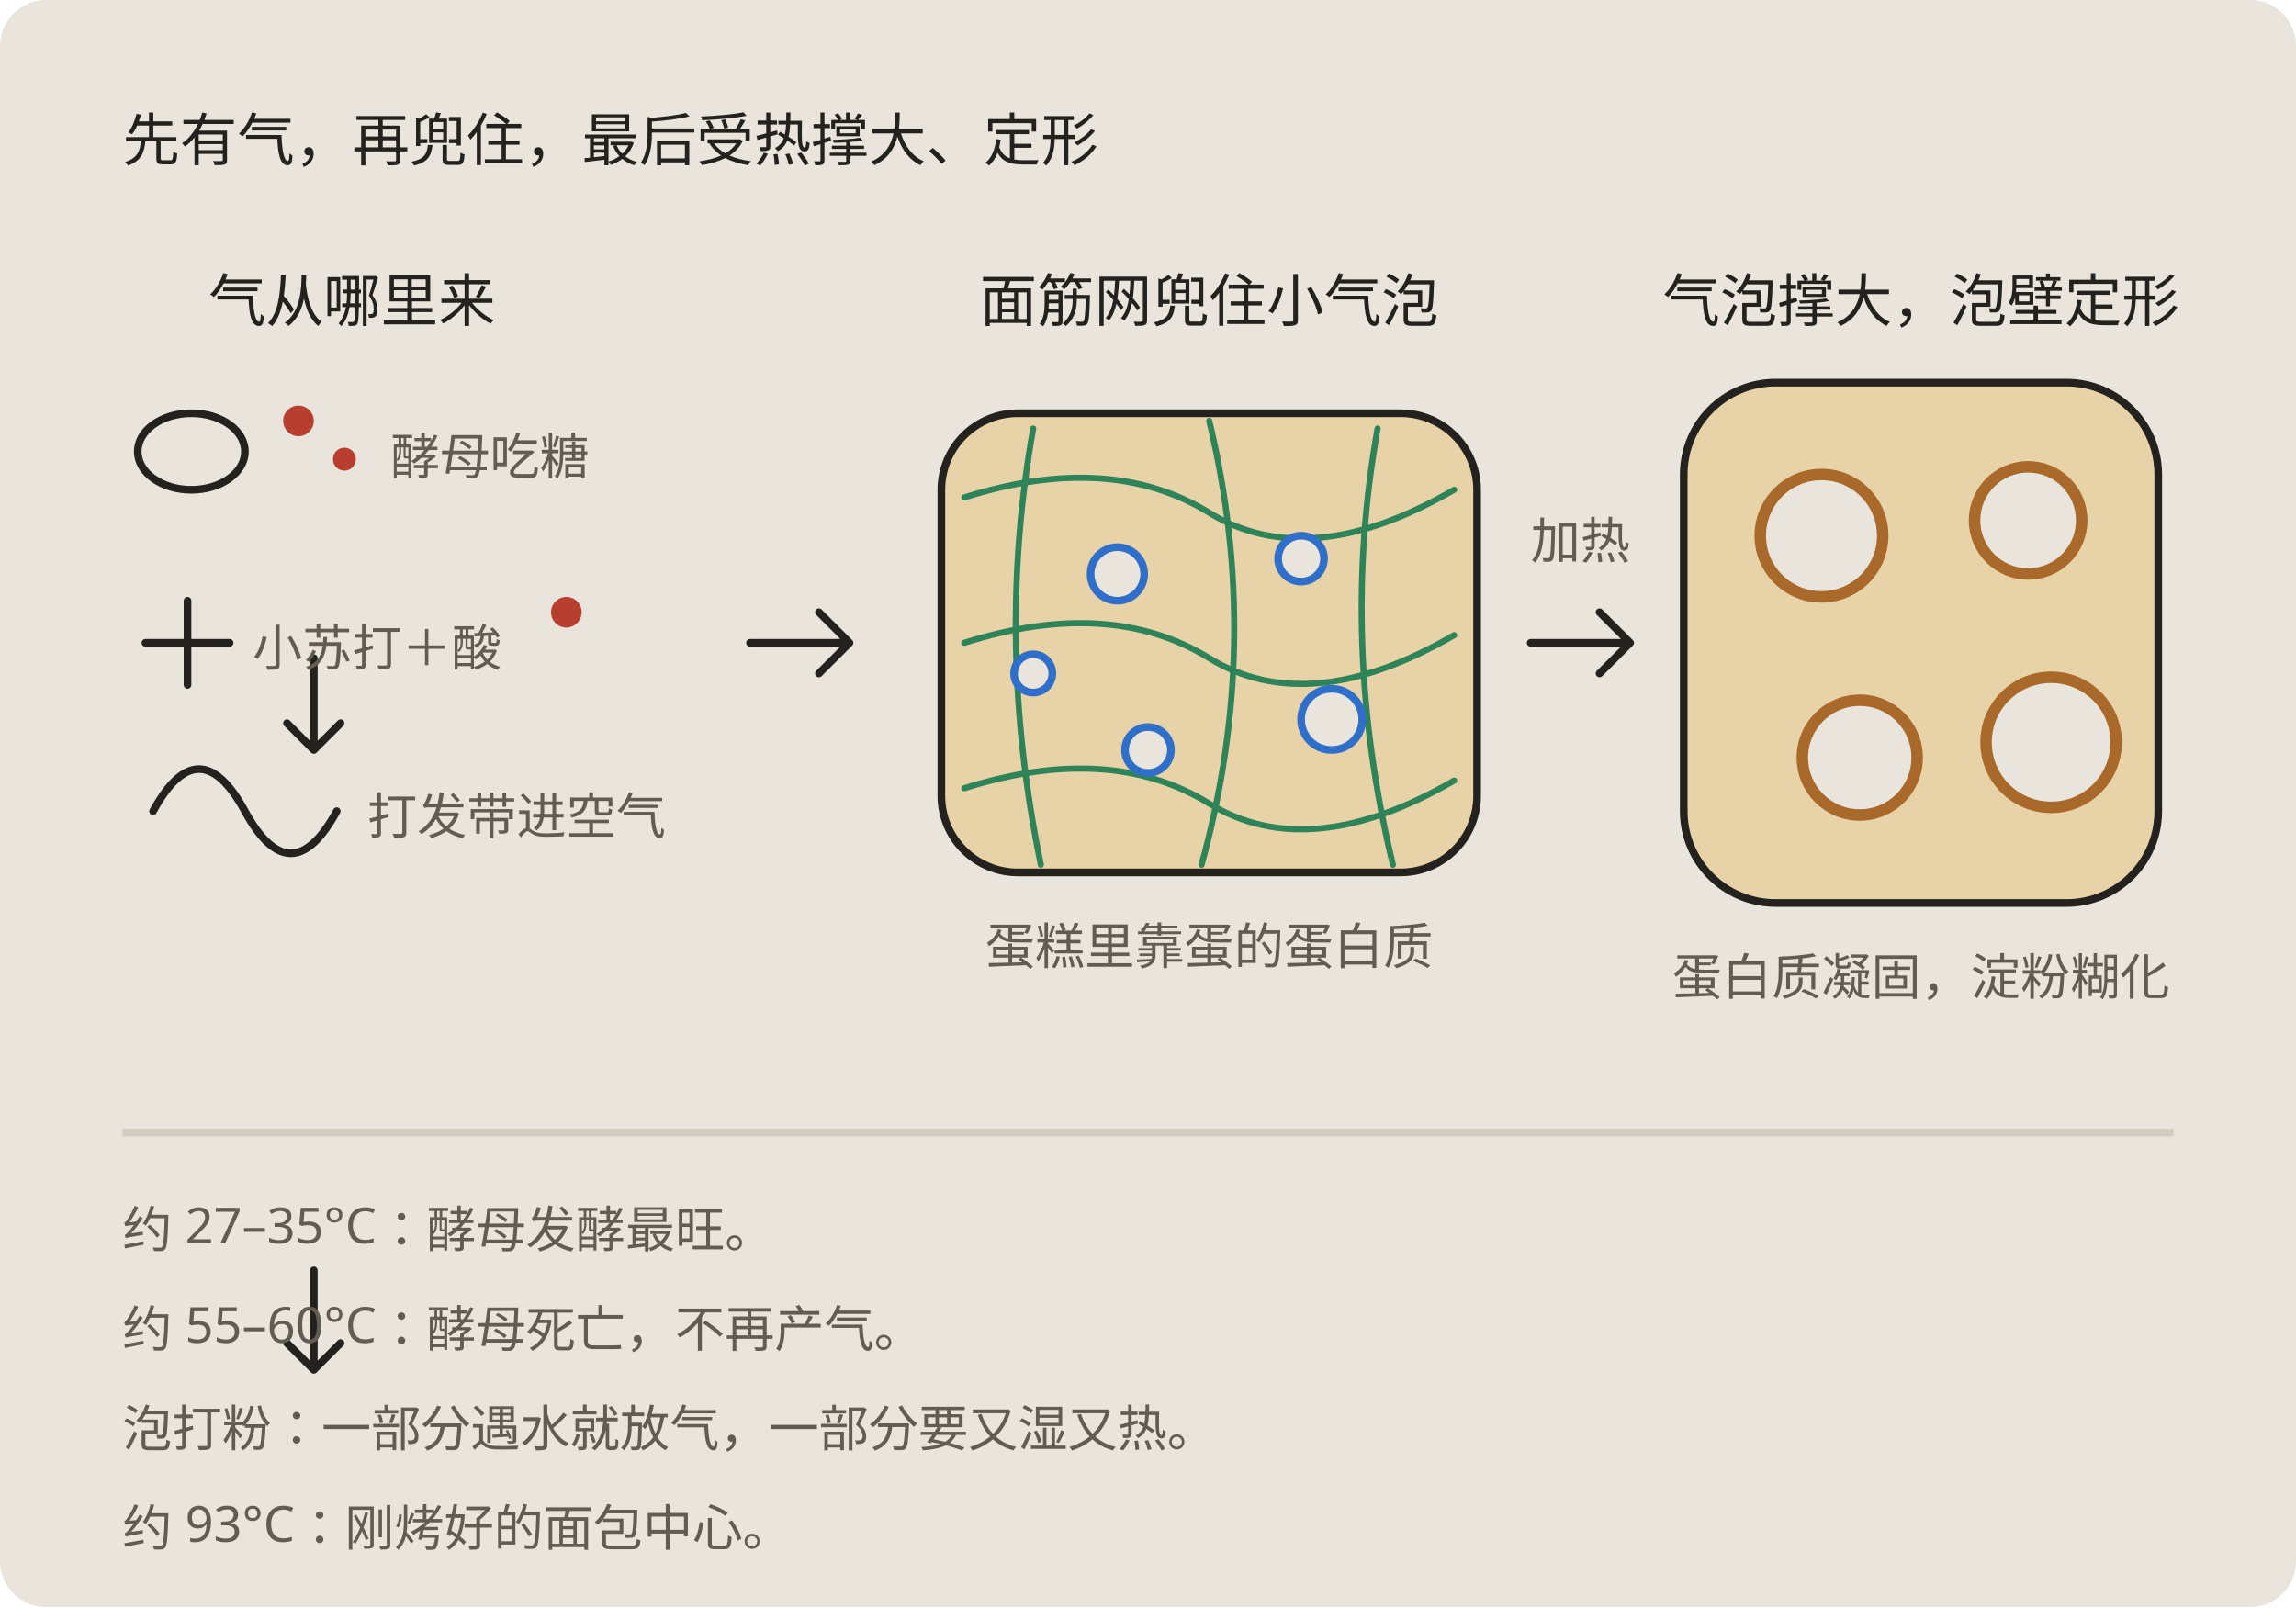
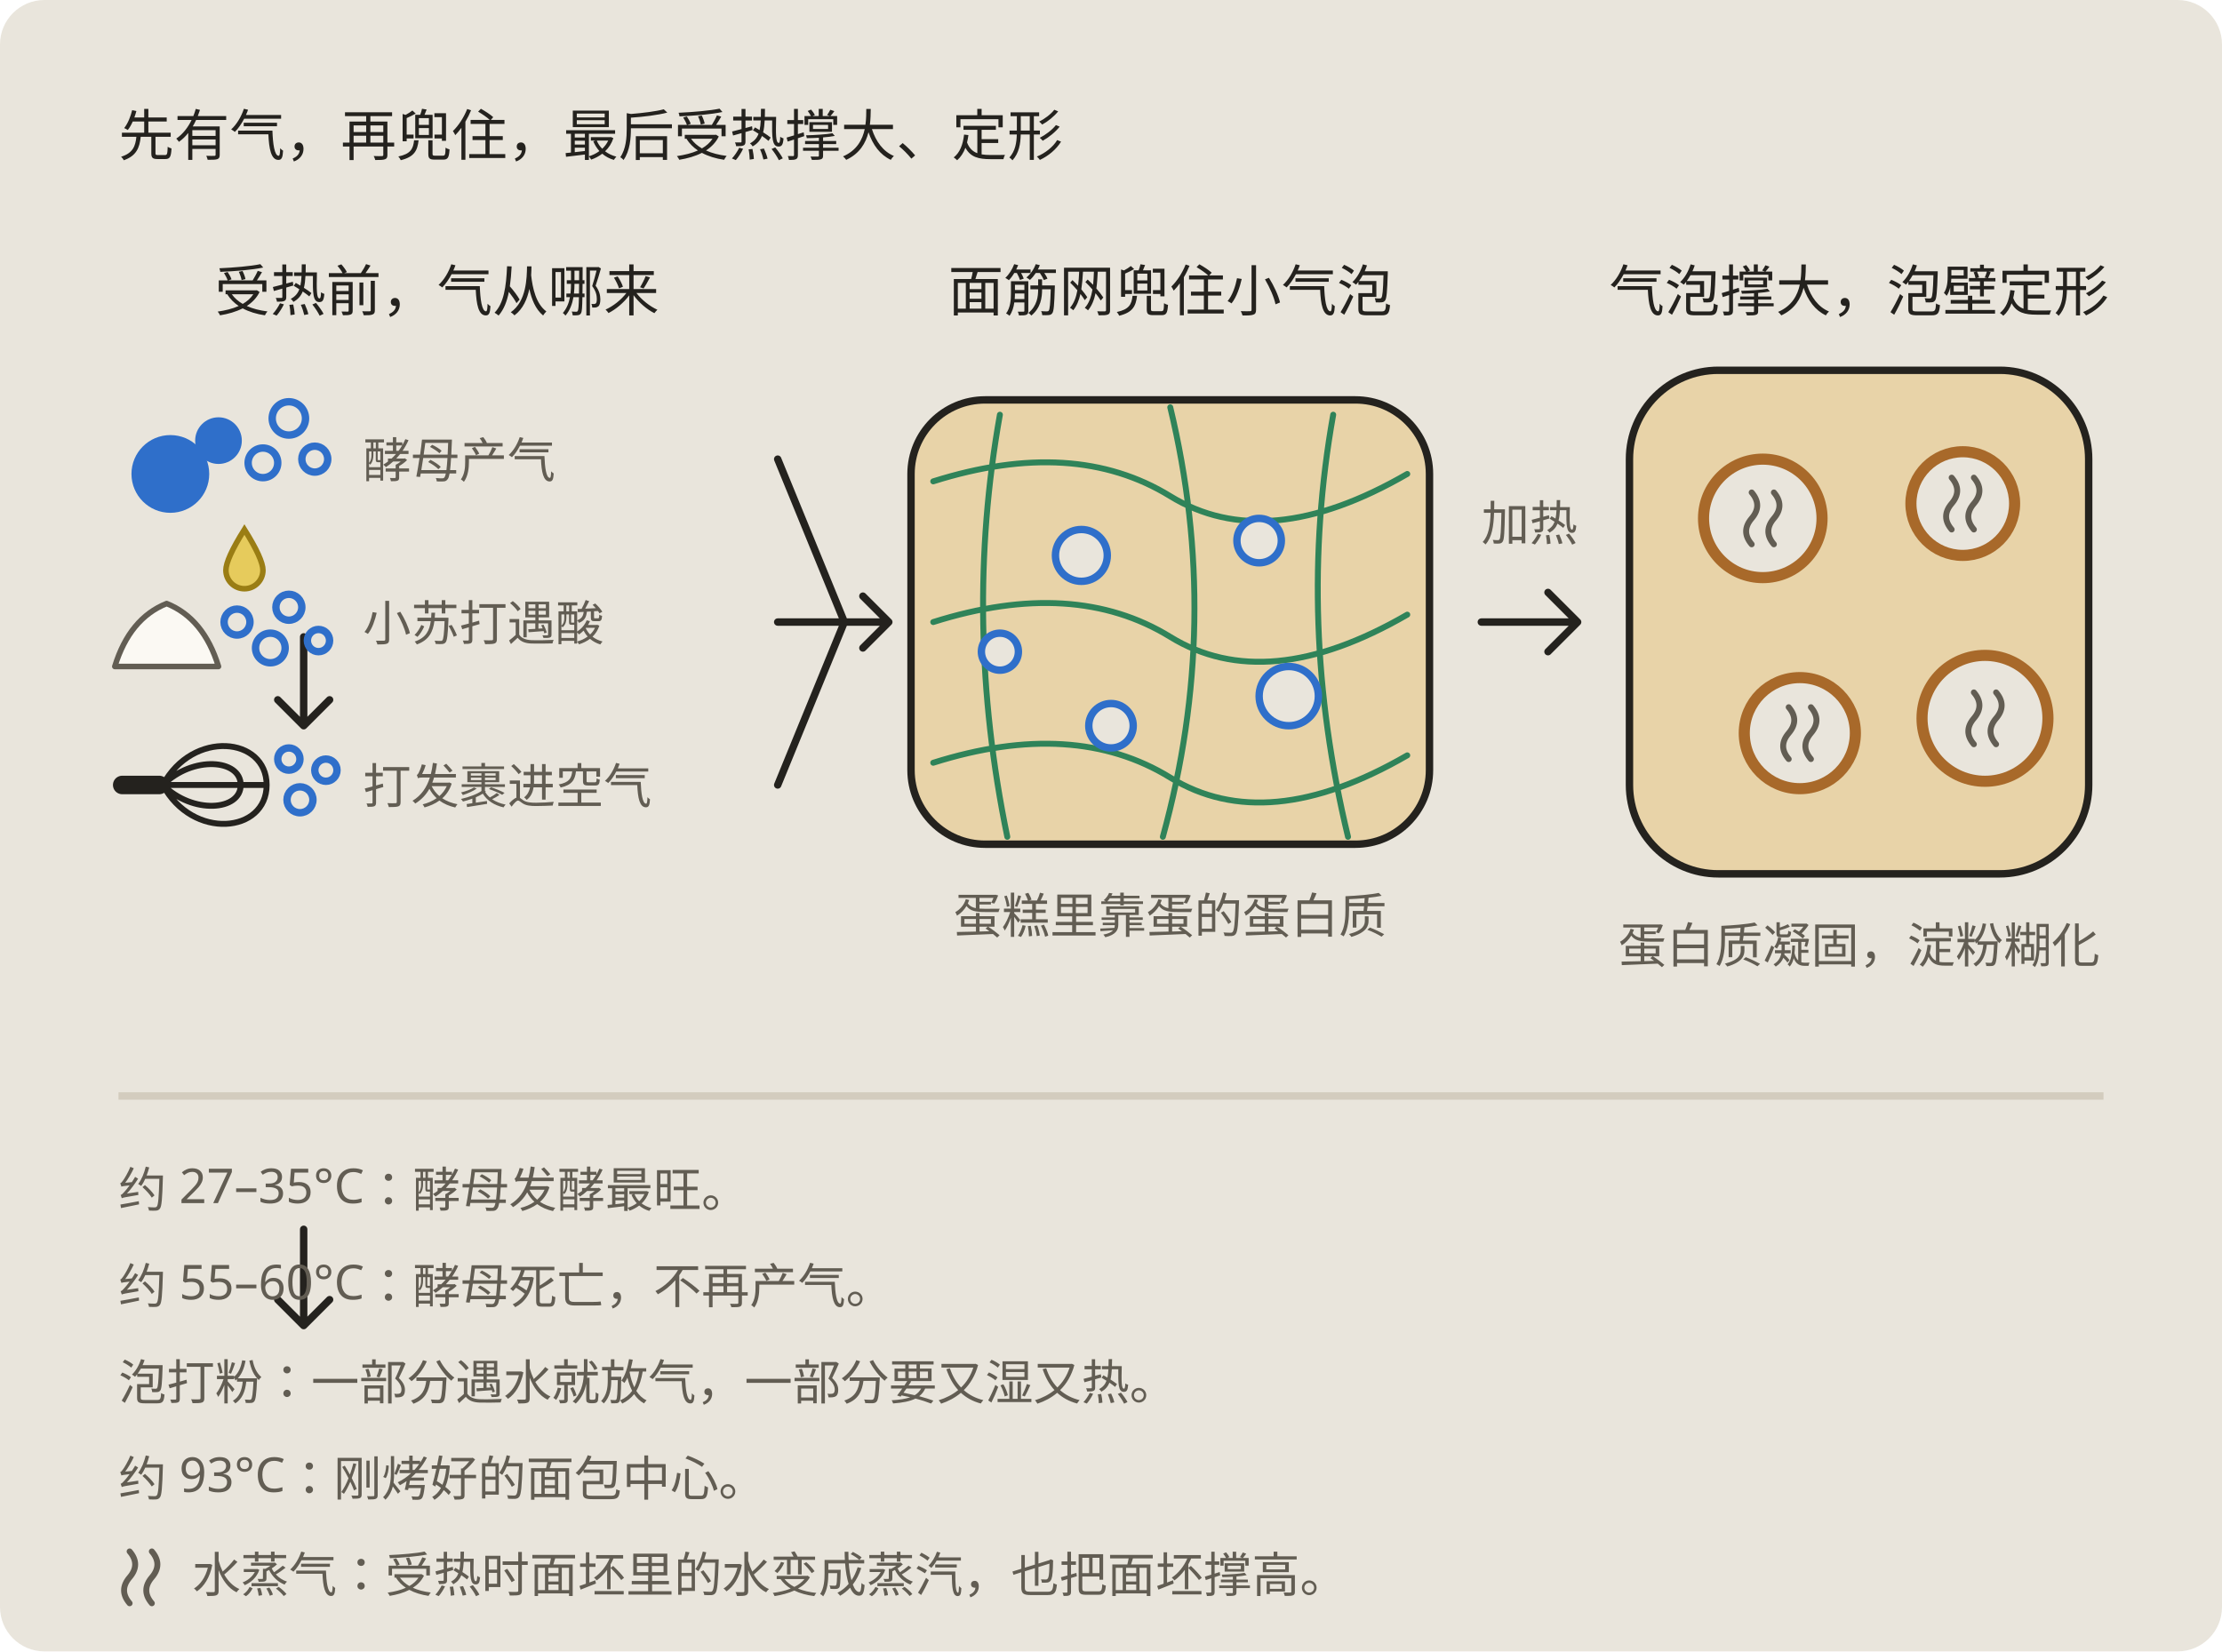
- <svg xmlns="http://www.w3.org/2000/svg" viewBox="0 0 600 420" role="img" aria-labelledby="t d" data-narrow="340 516">
+ <svg xmlns="http://www.w3.org/2000/svg" viewBox="0 0 600 446" role="img" aria-labelledby="t d" data-narrow="340 516">
  <style>
    .bg { fill: var(--surface, #e9e5dc); }
    .line { stroke: var(--text, #24221e); stroke-width: 2; fill: none; stroke-linecap: round; stroke-linejoin: round; }
    .dough { fill: #e8d3a8; stroke: var(--text, #24221e); stroke-width: 2; }
    .net { stroke: var(--accent-green, #2f8359); stroke-width: 1.6; fill: none; stroke-linecap: round; }
    .bubble { fill: var(--surface, #e9e5dc); stroke: var(--accent-blue, #2f6fca); stroke-width: 2; }
    .set { fill: var(--surface, #e9e5dc); stroke: #a8692a; stroke-width: 3; }
-     .gas { fill: var(--primary, #b83e30); }
+     .yeast { fill: var(--accent-blue, #2f6fca); }
+     .powder { fill: #fbf9f3; stroke: var(--muted, #625d53); stroke-width: 1.5; stroke-linejoin: round; }
+     .acid { fill: #e6cb5c; stroke: #9a7d14; stroke-width: 1.5; }
+     .whisk { stroke: var(--text, #24221e); stroke-width: 1.6; fill: none; stroke-linecap: round; }
+     .handle { stroke: var(--text, #24221e); stroke-width: 5; stroke-linecap: round; }
+     .steam { stroke: var(--muted, #625d53); stroke-width: 1.6; fill: none; stroke-linecap: round; }
    .border { stroke: var(--border, #d3ccbe); stroke-width: 2; fill: none; }
    .label { font: 15px "Source Han Sans SC", "PingFang SC", sans-serif; fill: var(--text, #24221e); }
    .muted { fill: var(--muted, #625d53); font-size: 13px; }
  </style>
-   <rect class="bg" width="600" height="420" rx="12" />
+   <defs>
+     <path id="wisp" class="steam" d="M0 7 q-3 -3.5 0 -7 q3 -3.5 0 -7 M6 7 q-3 -3.5 0 -7 q3 -3.5 0 -7" />
+   </defs>
+   <rect class="bg" width="600" height="446" rx="12" />
  <g class="lead">
    <text class="label" x="32" y="42">先有气，再兜住，最后受热撑大、定形</text>
  </g>
  <g class="narrow-only">
    <path class="line" d="M82 172 V196 M75 189 L82 196 L89 189 M82 332 V358 M75 351 L82 358 L89 351" />
  </g>
-   <text class="label narrow-start" x="92" y="84" text-anchor="middle" data-narrow="-76 -58">气从哪里来</text>
-   <g data-narrow="-18 -58">
-     <ellipse class="line" cx="50" cy="118" rx="14" ry="10" />
-     <circle class="gas" cx="78" cy="110" r="4" />
-     <circle class="gas" cx="90" cy="120" r="3" />
-     <text class="label muted" x="102" y="124">酵母吃糖</text>
-     <path class="line" d="M38 168 h22 M49 157 v22" />
-     <text class="label muted" x="66" y="174">小苏打＋酸</text>
-     <circle class="gas" cx="148" cy="160" r="4" />
-     <path class="line" d="M40 212 q12 -22 24 0 q12 22 24 0" />
-     <text class="label muted" x="96" y="218">打发带进空气</text>
+   <text class="label narrow-start" x="118" y="84" text-anchor="middle" data-narrow="-102 -58">受热前，气从哪来</text>
+   <g data-narrow="-14 -60">
+     <circle class="yeast" cx="46" cy="128" r="10.5" />
+     <circle class="yeast" cx="59" cy="119" r="6.3" />
+     <circle class="bubble" cx="71" cy="125" r="4" />
+     <circle class="bubble" cx="78" cy="113" r="4.5" />
+     <circle class="bubble" cx="85" cy="124" r="3.5" />
+     <text class="label muted" x="98" y="129">酵母产气</text>
+     <path class="powder" d="M31 180 Q35 167 45 163 Q55 167 59 180 Z" />
+     <path class="acid" d="M66 143 Q71 151 71 154 A5 5 0 0 1 61 154 Q61 151 66 143 Z" />
+     <circle class="bubble" cx="64" cy="168" r="3.5" />
+     <circle class="bubble" cx="73" cy="175" r="4" />
+     <circle class="bubble" cx="78" cy="164" r="3.5" />
+     <circle class="bubble" cx="86" cy="173" r="3" />
+     <text class="label muted" x="98" y="173">小苏打遇酸</text>
+     <path class="handle" d="M33 212 H43" />
+     <path class="whisk" d="M44 212 C52 197 72 199 72 212 C72 225 52 227 44 212 M44 212 C52 204 65 205 65 212 C65 219 52 220 44 212 M44 212 H72" />
+     <circle class="bubble" cx="78" cy="205" r="3" />
+     <circle class="bubble" cx="81" cy="216" r="3.5" />
+     <circle class="bubble" cx="88" cy="208" r="3" />
+     <text class="label muted" x="98" y="217">打发裹进空气</text>
  </g>
-   <path class="line wide-only" d="M196 168 H222 M214 160 L222 168 L214 176" />
+   <path class="line wide-only" d="M210 124 L228 168 M210 212 L228 168 M210 168 H240 M233 161 L240 168 L233 175" />
  <text class="label narrow-start" x="316" y="84" text-anchor="middle" data-narrow="-152 140">面筋网兜住小气泡</text>
  <g data-narrow="-234 96">
    <rect class="dough" x="246" y="108" width="140" height="120" rx="20" />
    <path class="net" d="M252 130 Q290 118 316 134 T380 128 M252 168 Q290 156 316 172 T380 166 M252 206 Q290 194 316 210 T380 204 M270 112 Q260 168 272 226 M316 110 Q330 168 314 226 M360 112 Q350 168 364 226" />
    <circle class="bubble" cx="292" cy="150" r="7" />
    <circle class="bubble" cx="340" cy="146" r="6" />
    <circle class="bubble" cx="300" cy="196" r="6" />
    <circle class="bubble" cx="348" cy="188" r="8" />
    <circle class="bubble" cx="270" cy="176" r="5" />
  </g>
  <text class="label muted narrow-start" x="316" y="252" text-anchor="middle" data-narrow="-152 -4">蛋糕里靠蛋的蛋白质</text>
  <path class="line wide-only" d="M400 168 H426 M418 160 L426 168 L418 176" />
  <text class="label muted narrow-start" x="413" y="146" text-anchor="middle" data-narrow="-319 202">加热</text>
  <text class="label narrow-start" x="502" y="84" text-anchor="middle" data-narrow="-338 302">气泡撑大，泡壁定形</text>
  <g data-narrow="-420 266">
    <rect class="dough" x="440" y="100" width="124" height="136" rx="24" />
    <circle class="set" cx="476" cy="140" r="16" />
    <circle class="set" cx="530" cy="136" r="14" />
    <circle class="set" cx="486" cy="198" r="15" />
    <circle class="set" cx="536" cy="194" r="17" />
+     <use href="#wisp" x="473" y="140" />
+     <use href="#wisp" x="527" y="136" />
+     <use href="#wisp" x="483" y="198" />
+     <use href="#wisp" x="533" y="194" />
  </g>
  <text class="label muted narrow-start" x="502" y="260" text-anchor="middle" data-narrow="-338 150">蛋白质凝固，淀粉糊化</text>
  <path class="border wide-only" d="M32 296 H568" />
  <g class="notes">
    <text class="label muted" x="32" y="326">约 27–35°C：酵母发酵最旺。</text>
    <text class="label muted" x="32" y="352">约 55–60°C：酵母死亡，不再产气。</text>
    <text class="label muted" x="32" y="378">泡打粉：一部分遇水就放气，一部分要又湿又热。</text>
    <text class="label muted" x="32" y="404">约 93°C：刚烤好的面包中心。</text>
+     <g>
+       <g class="key" data-key="30 417 16 18">
+         <path class="steam" d="M35 433 q-3 -3.5 0 -7 q3 -3.5 0 -7 M41 433 q-3 -3.5 0 -7 q3 -3.5 0 -7" />
+       </g>
+       <text class="label muted" x="52" y="430">水蒸气：受热时面坯里的水变成蒸汽，也把面坯撑高。</text>
+     </g>
  </g>
</svg>
